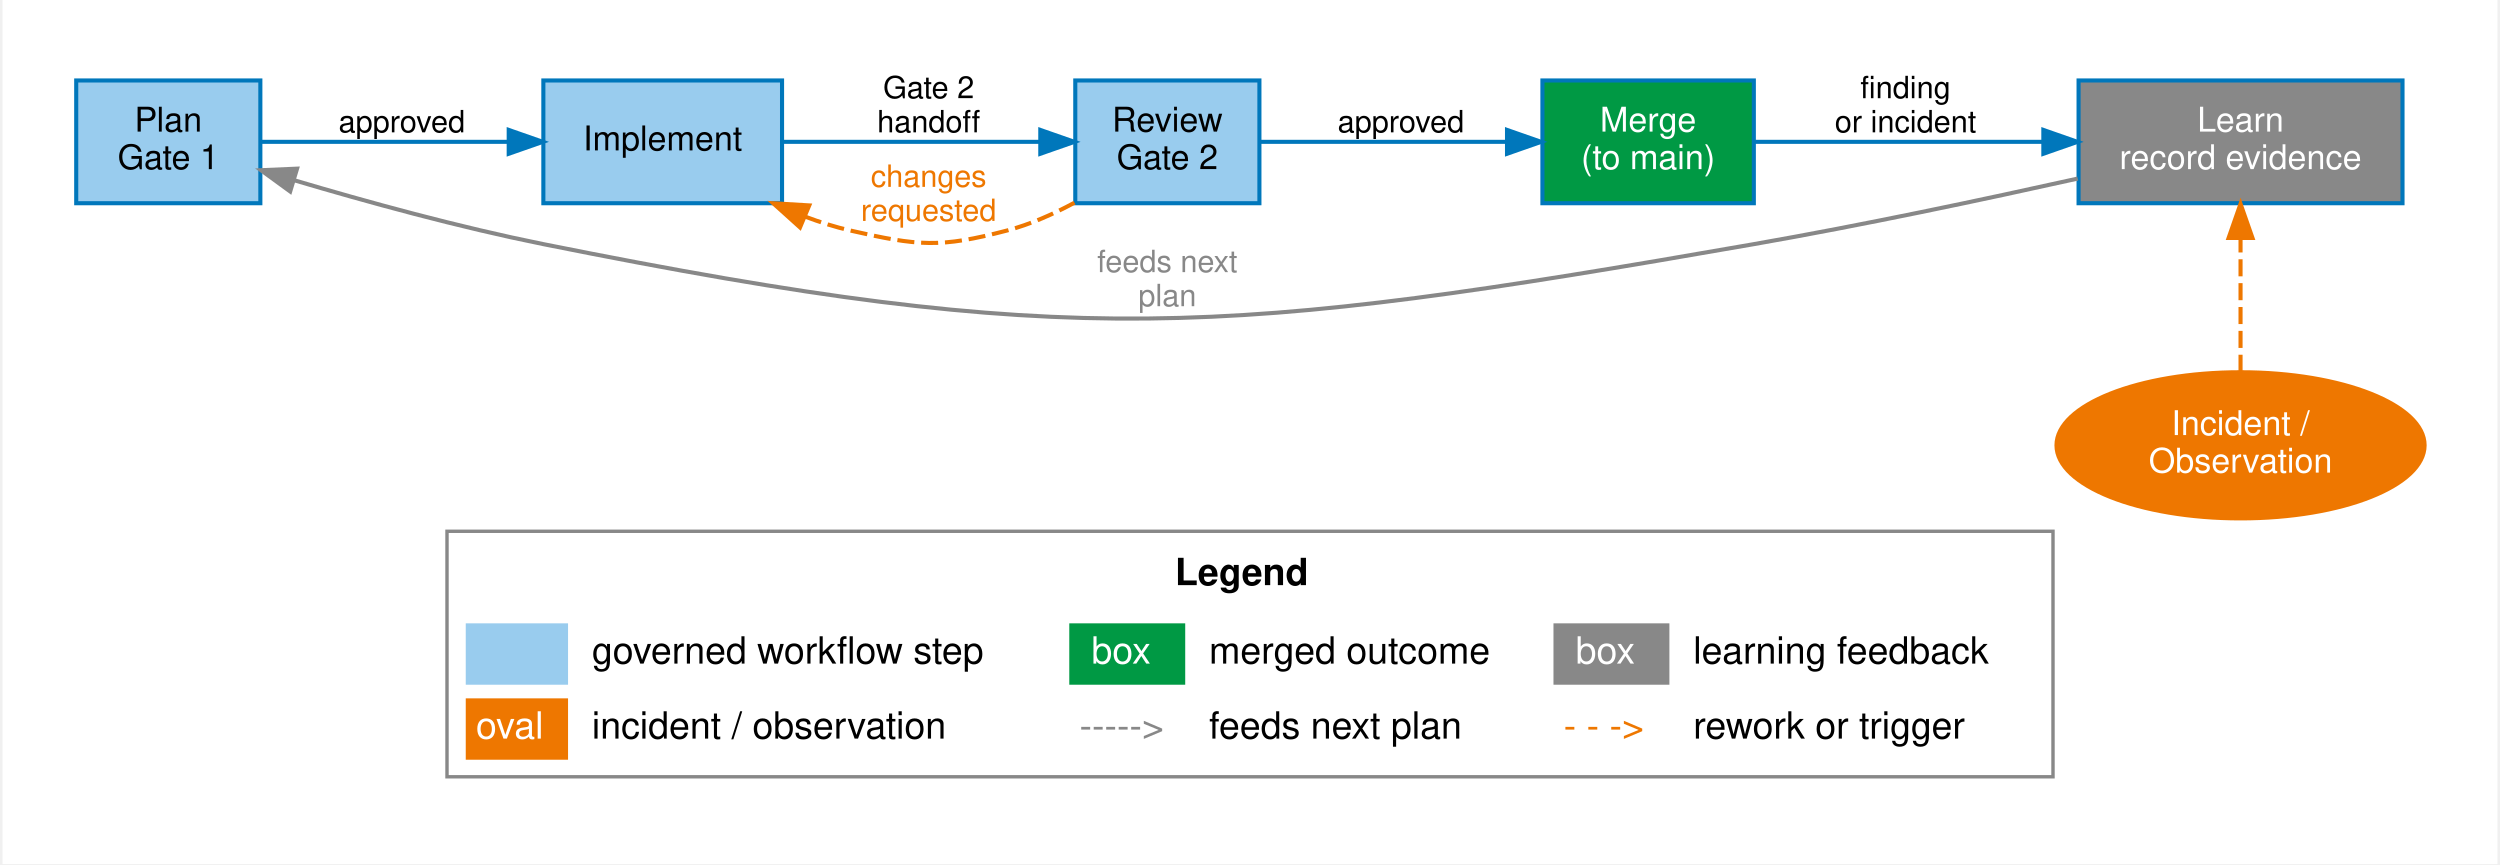
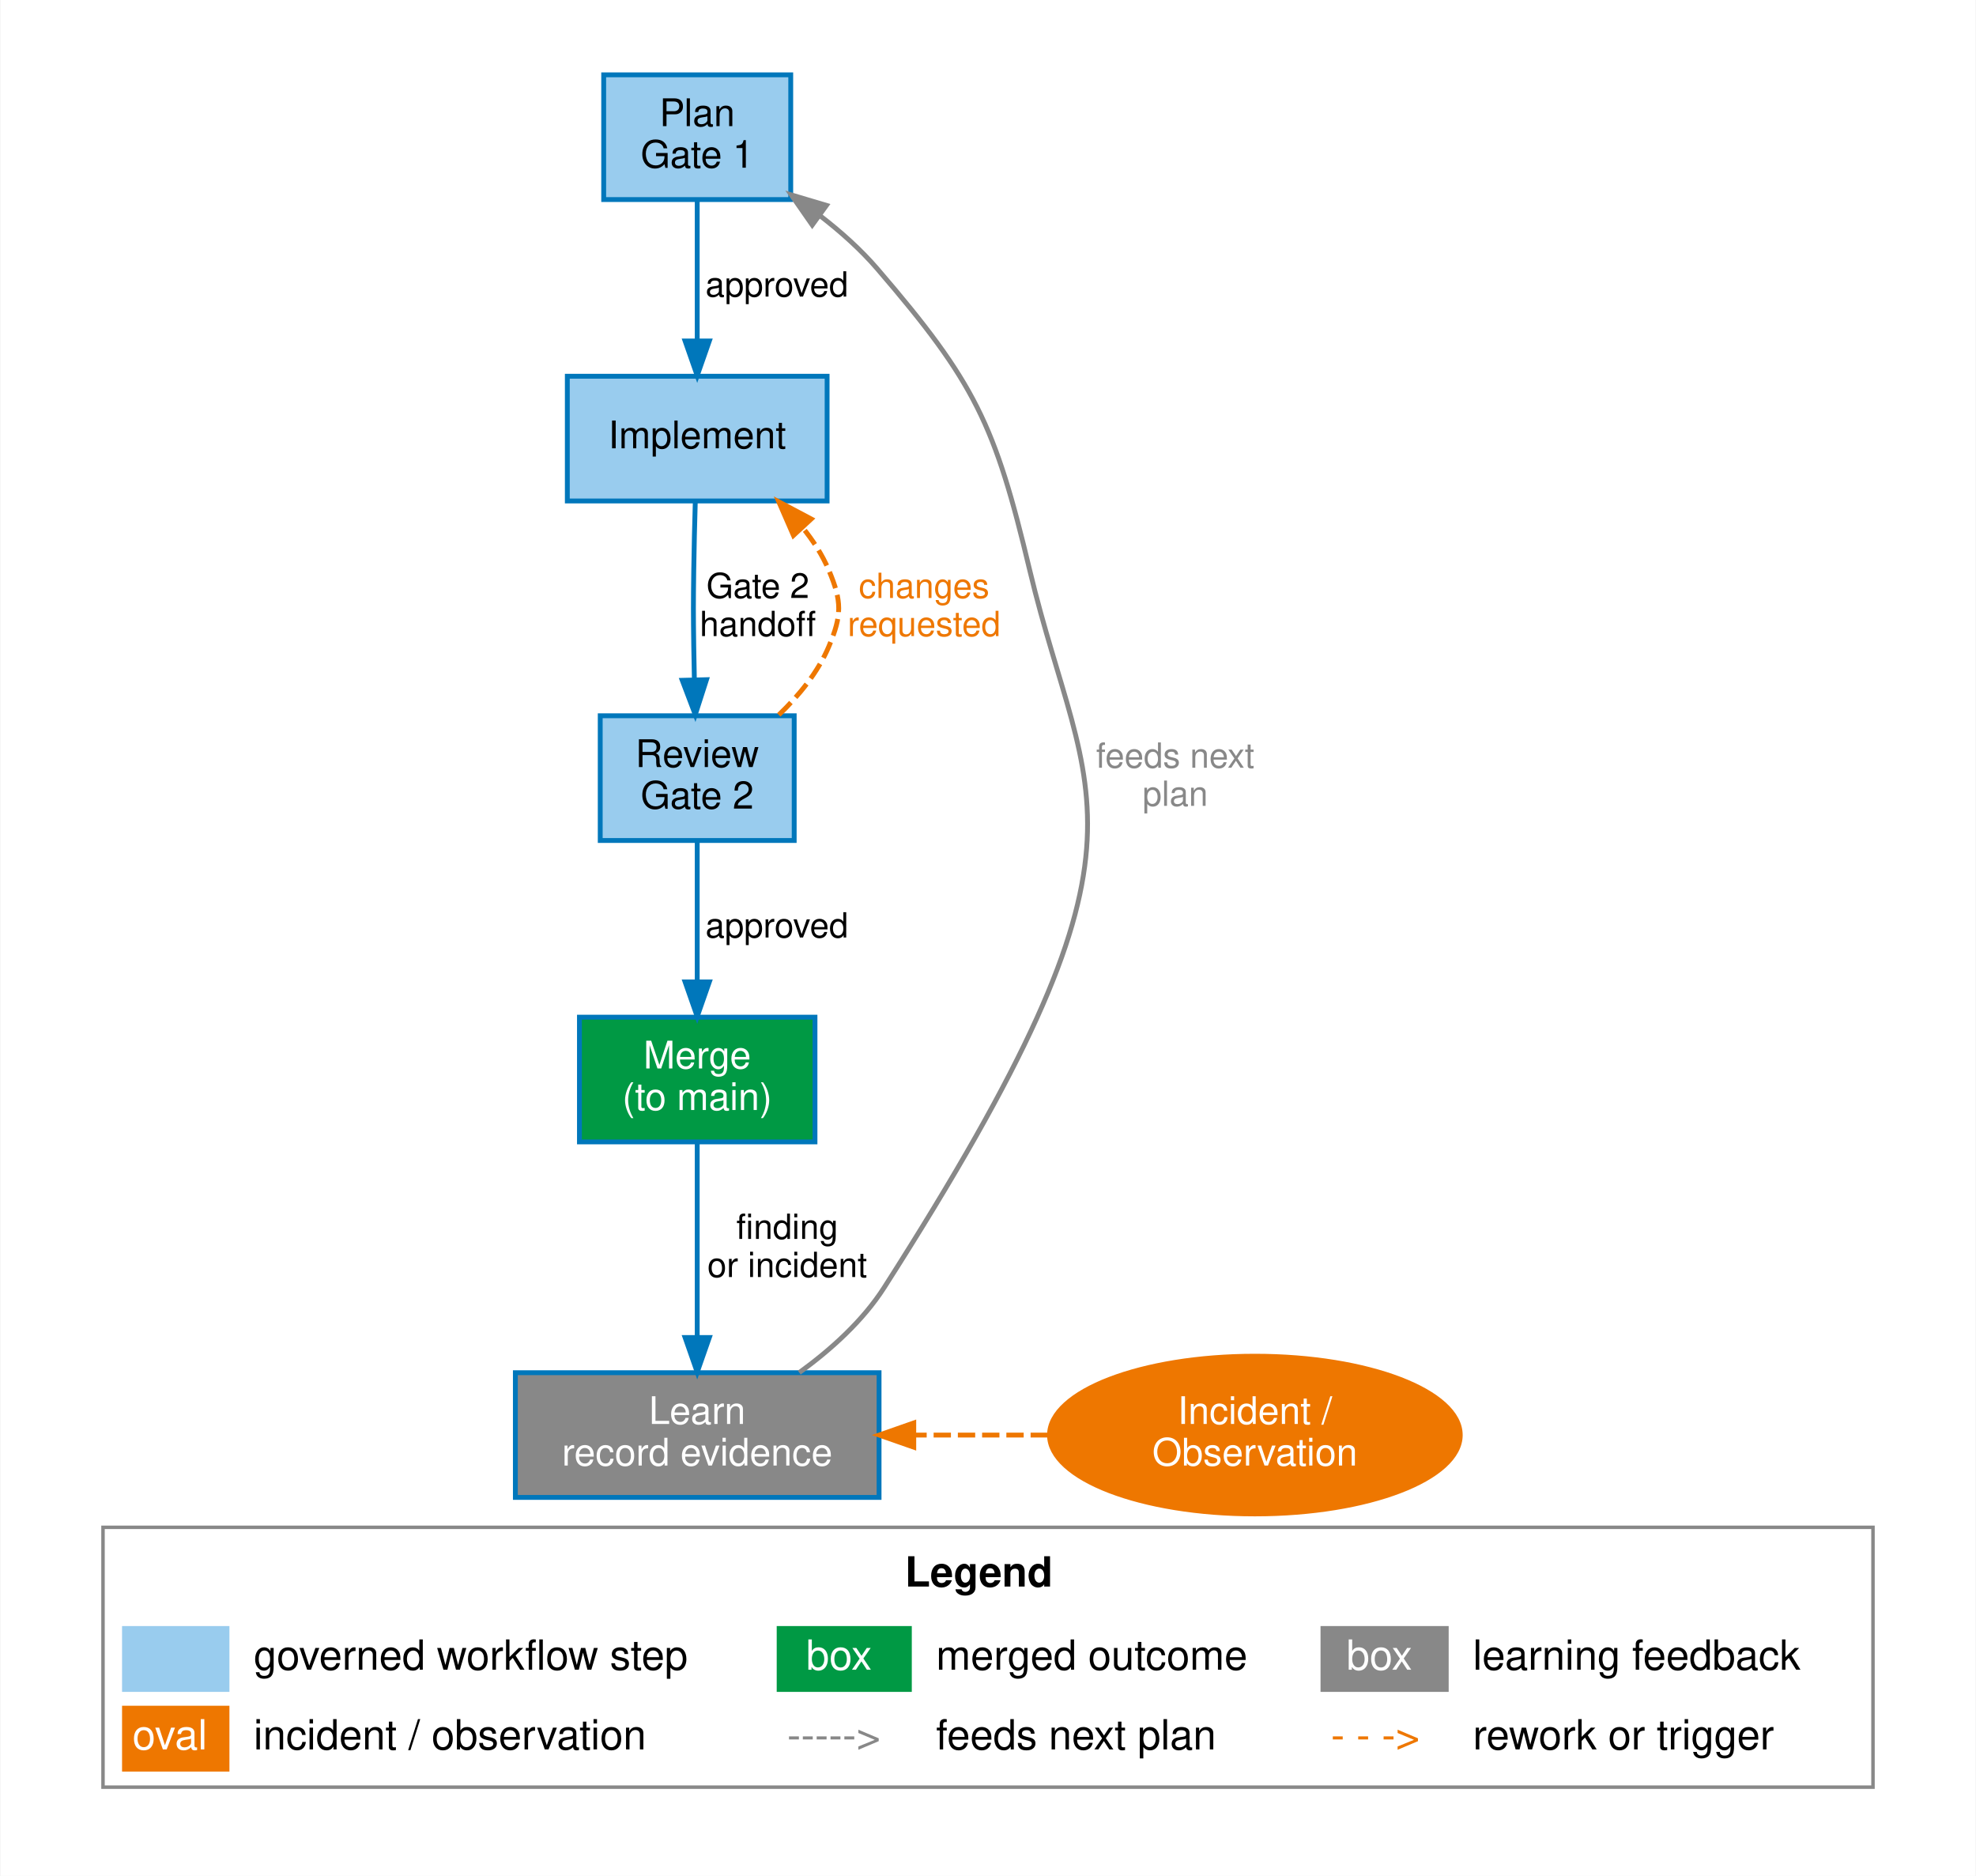
- <svg xmlns="http://www.w3.org/2000/svg" width="732pt" height="253pt" viewBox="0.00 0.00 731.68 253.41">
-   <g id="graph0" class="graph" transform="scale(1 1) rotate(0) translate(21.6 231.81)">
-     <polygon fill="white" stroke="transparent" points="-21.6,21.6 -21.6,-231.81 710.08,-231.81 710.08,21.6 -21.6,21.6" />
-     <polygon fill="white" stroke="transparent" points="108.74,-4 108.74,-76 579.74,-76 579.74,-4 108.74,-4" />
-     <text text-anchor="start" x="322.24" y="-60.2" font-family="Helvetica,sans-Serif" font-weight="bold" font-size="11.00">Legend</text>
-     <polygon fill="#99ccee" stroke="transparent" points="114.24,-31 114.24,-49 144.24,-49 144.24,-31 114.24,-31" />
-     <text text-anchor="start" x="151.24" y="-37.2" font-family="Helvetica,sans-Serif" font-size="11.00">governed workflow step</text>
-     <polygon fill="#009944" stroke="transparent" points="291.24,-31 291.24,-49 325.24,-49 325.24,-31 291.24,-31" />
-     <text text-anchor="start" x="297.74" y="-37.2" font-family="Helvetica,sans-Serif" font-size="11.00" fill="white">box</text>
-     <text text-anchor="start" x="332.24" y="-37.2" font-family="Helvetica,sans-Serif" font-size="11.00">merged outcome</text>
-     <polygon fill="#888888" stroke="transparent" points="433.24,-31 433.24,-49 467.24,-49 467.24,-31 433.24,-31" />
-     <text text-anchor="start" x="439.74" y="-37.2" font-family="Helvetica,sans-Serif" font-size="11.00" fill="white">box</text>
-     <text text-anchor="start" x="474.24" y="-37.2" font-family="Helvetica,sans-Serif" font-size="11.00">learning feedback</text>
-     <polygon fill="#ee7700" stroke="transparent" points="114.24,-9 114.24,-27 144.24,-27 144.24,-9 114.24,-9" />
-     <text text-anchor="start" x="117.24" y="-15.2" font-family="Helvetica,sans-Serif" font-size="11.00" fill="white">oval</text>
-     <text text-anchor="start" x="151.24" y="-15.2" font-family="Helvetica,sans-Serif" font-size="11.00">incident / observation</text>
-     <text text-anchor="start" x="294.24" y="-15.2" font-family="Helvetica,sans-Serif" font-size="11.00" fill="#888888">-----&gt;</text>
-     <text text-anchor="start" x="332.24" y="-15.2" font-family="Helvetica,sans-Serif" font-size="11.00">feeds next plan</text>
-     <text text-anchor="start" x="436.24" y="-15.2" font-family="Helvetica,sans-Serif" font-size="11.00" fill="#ee7700">- - -&gt;</text>
-     <text text-anchor="start" x="474.24" y="-15.2" font-family="Helvetica,sans-Serif" font-size="11.00">rework or trigger</text>
-     <polygon fill="none" stroke="#888888" points="108.74,-4 108.74,-76 579.74,-76 579.74,-4 108.74,-4" />
+ <svg xmlns="http://www.w3.org/2000/svg" width="570pt" height="541pt" viewBox="0.00 0.00 570.20 541.45">
+   <g id="graph0" class="graph" transform="scale(1 1) rotate(0) translate(21.6 519.85)">
+     <polygon fill="white" stroke="transparent" points="-21.6,21.6 -21.6,-519.85 548.6,-519.85 548.6,21.6 -21.6,21.6" />
+     <polygon fill="white" stroke="transparent" points="8,-4 8,-79 519,-79 519,-4 8,-4" />
+     <text text-anchor="start" x="239.5" y="-61.9" font-family="Helvetica,sans-Serif" font-weight="bold" font-size="12.00">Legend</text>
+     <polygon fill="#99ccee" stroke="transparent" points="13.5,-31.5 13.5,-50.5 44.5,-50.5 44.5,-31.5 13.5,-31.5" />
+     <text text-anchor="start" x="51.5" y="-37.9" font-family="Helvetica,sans-Serif" font-size="12.00">governed workflow step</text>
+     <polygon fill="#009944" stroke="transparent" points="202.5,-31.5 202.5,-50.5 241.5,-50.5 241.5,-31.5 202.5,-31.5" />
+     <text text-anchor="start" x="211" y="-37.9" font-family="Helvetica,sans-Serif" font-size="12.00" fill="white">box</text>
+     <text text-anchor="start" x="248.5" y="-37.9" font-family="Helvetica,sans-Serif" font-size="12.00">merged outcome</text>
+     <polygon fill="#888888" stroke="transparent" points="359.5,-31.5 359.5,-50.5 396.5,-50.5 396.5,-31.5 359.5,-31.5" />
+     <text text-anchor="start" x="367" y="-37.9" font-family="Helvetica,sans-Serif" font-size="12.00" fill="white">box</text>
+     <text text-anchor="start" x="403.5" y="-37.9" font-family="Helvetica,sans-Serif" font-size="12.00">learning feedback</text>
+     <polygon fill="#ee7700" stroke="transparent" points="13.5,-8.5 13.5,-27.5 44.5,-27.5 44.5,-8.5 13.5,-8.5" />
+     <text text-anchor="start" x="16.5" y="-14.9" font-family="Helvetica,sans-Serif" font-size="12.00" fill="white">oval</text>
+     <text text-anchor="start" x="51.5" y="-14.9" font-family="Helvetica,sans-Serif" font-size="12.00">incident / observation</text>
+     <text text-anchor="start" x="205.5" y="-14.9" font-family="Helvetica,sans-Serif" font-size="12.00" fill="#888888">-----&gt;</text>
+     <text text-anchor="start" x="248.5" y="-14.9" font-family="Helvetica,sans-Serif" font-size="12.00">feeds next plan</text>
+     <text text-anchor="start" x="362.5" y="-14.9" font-family="Helvetica,sans-Serif" font-size="12.00" fill="#ee7700">- - -&gt;</text>
+     <text text-anchor="start" x="403.5" y="-14.9" font-family="Helvetica,sans-Serif" font-size="12.00">rework or trigger</text>
+     <polygon fill="none" stroke="#888888" points="8,-4 8,-79 519,-79 519,-4 8,-4" />
    <g id="node1" class="node">
-       <polygon fill="#99ccee" stroke="#0077bb" stroke-width="1.2" points="54,-208.21 0,-208.21 0,-172.21 54,-172.21 54,-208.21" />
-       <text text-anchor="middle" x="27" y="-193.21" font-family="Helvetica,sans-Serif" font-size="10.00">Plan</text>
-       <text text-anchor="middle" x="27" y="-182.21" font-family="Helvetica,sans-Serif" font-size="10.00">Gate 1</text>
+       <polygon fill="#99ccee" stroke="#0077bb" stroke-width="1.4" points="206.55,-498.25 152.55,-498.25 152.55,-462.25 206.55,-462.25 206.55,-498.25" />
+       <text text-anchor="middle" x="179.55" y="-483.45" font-family="Helvetica,sans-Serif" font-size="11.00">Plan</text>
+       <text text-anchor="middle" x="179.55" y="-471.45" font-family="Helvetica,sans-Serif" font-size="11.00">Gate 1</text>
    </g>
    <g id="node2" class="node">
-       <polygon fill="#99ccee" stroke="#0077bb" stroke-width="1.2" points="207,-208.21 137,-208.21 137,-172.21 207,-172.21 207,-208.21" />
-       <text text-anchor="middle" x="172" y="-187.71" font-family="Helvetica,sans-Serif" font-size="10.00">Implement</text>
+       <polygon fill="#99ccee" stroke="#0077bb" stroke-width="1.4" points="217.05,-411.25 142.05,-411.25 142.05,-375.25 217.05,-375.25 217.05,-411.25" />
+       <text text-anchor="middle" x="179.55" y="-390.45" font-family="Helvetica,sans-Serif" font-size="11.00">Implement</text>
    </g>
    <g id="edge1" class="edge">
-       <path fill="none" stroke="#0077bb" stroke-width="1.2" d="M54.23,-190.21C74.46,-190.21 102.9,-190.21 126.65,-190.21" />
-       <polygon fill="#0077bb" stroke="#0077bb" stroke-width="1.2" points="126.84,-193.71 136.84,-190.21 126.84,-186.71 126.84,-193.71" />
-       <text text-anchor="middle" x="95.5" y="-193.01" font-family="Helvetica,sans-Serif" font-size="9.00">approved</text>
+       <path fill="none" stroke="#0077bb" stroke-width="1.4" d="M179.55,-462.05C179.55,-450.42 179.55,-434.8 179.55,-421.49" />
+       <polygon fill="#0077bb" stroke="#0077bb" stroke-width="1.4" points="183.05,-421.43 179.55,-411.43 176.05,-421.43 183.05,-421.43" />
+       <text text-anchor="middle" x="202.55" y="-434.25" font-family="Helvetica,sans-Serif" font-size="10.00">approved</text>
    </g>
    <g id="node3" class="node">
-       <polygon fill="#99ccee" stroke="#0077bb" stroke-width="1.2" points="347,-208.21 293,-208.21 293,-172.21 347,-172.21 347,-208.21" />
-       <text text-anchor="middle" x="320" y="-193.21" font-family="Helvetica,sans-Serif" font-size="10.00">Review</text>
-       <text text-anchor="middle" x="320" y="-182.21" font-family="Helvetica,sans-Serif" font-size="10.00">Gate 2</text>
+       <polygon fill="#99ccee" stroke="#0077bb" stroke-width="1.4" points="207.55,-313.25 151.55,-313.25 151.55,-277.25 207.55,-277.25 207.55,-313.25" />
+       <text text-anchor="middle" x="179.55" y="-298.45" font-family="Helvetica,sans-Serif" font-size="11.00">Review</text>
+       <text text-anchor="middle" x="179.55" y="-286.45" font-family="Helvetica,sans-Serif" font-size="11.00">Gate 2</text>
    </g>
    <g id="edge2" class="edge">
-       <path fill="none" stroke="#0077bb" stroke-width="1.2" d="M207.23,-190.21C229.89,-190.21 259.57,-190.21 282.65,-190.21" />
-       <polygon fill="#0077bb" stroke="#0077bb" stroke-width="1.2" points="282.74,-193.71 292.74,-190.21 282.74,-186.71 282.74,-193.71" />
-       <text text-anchor="middle" x="250" y="-203.01" font-family="Helvetica,sans-Serif" font-size="9.00">Gate 2</text>
-       <text text-anchor="middle" x="250" y="-193.01" font-family="Helvetica,sans-Serif" font-size="9.00">handoff</text>
+       <path fill="none" stroke="#0077bb" stroke-width="1.4" d="M178.99,-374.94C178.81,-368.73 178.64,-361.68 178.55,-355.25 178.42,-345.48 178.42,-343.03 178.55,-333.25 178.59,-330.14 178.66,-326.88 178.73,-323.64" />
+       <polygon fill="#0077bb" stroke="#0077bb" stroke-width="1.4" points="182.23,-323.66 178.99,-313.57 175.23,-323.48 182.23,-323.66" />
+       <text text-anchor="middle" x="197.05" y="-347.25" font-family="Helvetica,sans-Serif" font-size="10.00">Gate 2</text>
+       <text text-anchor="middle" x="197.05" y="-336.25" font-family="Helvetica,sans-Serif" font-size="10.00">handoff</text>
    </g>
    <g id="edge4" class="edge">
-       <path fill="none" stroke="#ee7700" stroke-width="1.2" stroke-dasharray="5,2" d="M292.76,-172.36C286.54,-169 279.74,-165.99 273,-164.21 253.23,-159.01 246.93,-159.66 227,-164.21 222.6,-165.22 218.14,-166.63 213.77,-168.28" />
-       <polygon fill="#ee7700" stroke="#ee7700" stroke-width="1.2" points="212.27,-165.11 204.4,-172.2 214.98,-171.57 212.27,-165.11" />
-       <text text-anchor="middle" x="250" y="-177.01" font-family="Helvetica,sans-Serif" font-size="9.00" fill="#ee7700">changes</text>
-       <text text-anchor="middle" x="250" y="-167.01" font-family="Helvetica,sans-Serif" font-size="9.00" fill="#ee7700">requested</text>
+       <path fill="none" stroke="#ee7700" stroke-width="1.4" stroke-dasharray="5,2" d="M203.1,-313.5C208.93,-319.08 214.4,-325.79 217.55,-333.25 221.35,-342.26 221.35,-346.25 217.55,-355.25 215.68,-359.69 212.99,-363.85 209.89,-367.67" />
+       <polygon fill="#ee7700" stroke="#ee7700" stroke-width="1.4" points="207.33,-365.3 203.1,-375.01 212.46,-370.05 207.33,-365.3" />
+       <text text-anchor="middle" x="245.05" y="-347.25" font-family="Helvetica,sans-Serif" font-size="10.00" fill="#ee7700">changes</text>
+       <text text-anchor="middle" x="245.05" y="-336.25" font-family="Helvetica,sans-Serif" font-size="10.00" fill="#ee7700">requested</text>
    </g>
    <g id="node4" class="node">
-       <polygon fill="#009944" stroke="#0077bb" stroke-width="1.2" points="492,-208.21 430,-208.21 430,-172.21 492,-172.21 492,-208.21" />
-       <text text-anchor="middle" x="461" y="-193.21" font-family="Helvetica,sans-Serif" font-size="10.00" fill="white">Merge</text>
-       <text text-anchor="middle" x="461" y="-182.21" font-family="Helvetica,sans-Serif" font-size="10.00" fill="white">(to main)</text>
+       <polygon fill="#009944" stroke="#0077bb" stroke-width="1.4" points="213.55,-226.25 145.55,-226.25 145.55,-190.25 213.55,-190.25 213.55,-226.25" />
+       <text text-anchor="middle" x="179.55" y="-211.45" font-family="Helvetica,sans-Serif" font-size="11.00" fill="white">Merge</text>
+       <text text-anchor="middle" x="179.55" y="-199.45" font-family="Helvetica,sans-Serif" font-size="11.00" fill="white">(to main)</text>
    </g>
    <g id="edge3" class="edge">
-       <path fill="none" stroke="#0077bb" stroke-width="1.2" d="M347.14,-190.21C367.47,-190.21 396.03,-190.21 419.33,-190.21" />
-       <polygon fill="#0077bb" stroke="#0077bb" stroke-width="1.2" points="419.62,-193.71 429.62,-190.21 419.62,-186.71 419.62,-193.71" />
-       <text text-anchor="middle" x="388.5" y="-193.01" font-family="Helvetica,sans-Serif" font-size="9.00">approved</text>
+       <path fill="none" stroke="#0077bb" stroke-width="1.4" d="M179.55,-277.05C179.55,-265.42 179.55,-249.8 179.55,-236.49" />
+       <polygon fill="#0077bb" stroke="#0077bb" stroke-width="1.4" points="183.05,-236.43 179.55,-226.43 176.05,-236.43 183.05,-236.43" />
+       <text text-anchor="middle" x="202.55" y="-249.25" font-family="Helvetica,sans-Serif" font-size="10.00">approved</text>
    </g>
    <g id="node5" class="node">
-       <polygon fill="#888888" stroke="#0077bb" stroke-width="1.2" points="682.24,-208.21 587.24,-208.21 587.24,-172.21 682.24,-172.21 682.24,-208.21" />
-       <text text-anchor="middle" x="634.74" y="-193.21" font-family="Helvetica,sans-Serif" font-size="10.00" fill="white">Learn</text>
-       <text text-anchor="middle" x="634.74" y="-182.21" font-family="Helvetica,sans-Serif" font-size="10.00" fill="white">record evidence</text>
+       <polygon fill="#888888" stroke="#0077bb" stroke-width="1.4" points="232.05,-123.63 127.05,-123.63 127.05,-87.63 232.05,-87.63 232.05,-123.63" />
+       <text text-anchor="middle" x="179.55" y="-108.83" font-family="Helvetica,sans-Serif" font-size="11.00" fill="white">Learn</text>
+       <text text-anchor="middle" x="179.55" y="-96.83" font-family="Helvetica,sans-Serif" font-size="11.00" fill="white">record evidence</text>
    </g>
    <g id="edge5" class="edge">
-       <path fill="none" stroke="#0077bb" stroke-width="1.2" d="M492.31,-190.21C515.64,-190.21 548.55,-190.21 576.76,-190.21" />
-       <polygon fill="#0077bb" stroke="#0077bb" stroke-width="1.2" points="576.91,-193.71 586.91,-190.21 576.91,-186.71 576.91,-193.71" />
-       <text text-anchor="middle" x="536.5" y="-203.01" font-family="Helvetica,sans-Serif" font-size="9.00">finding</text>
-       <text text-anchor="middle" x="536.5" y="-193.01" font-family="Helvetica,sans-Serif" font-size="9.00">or incident</text>
+       <path fill="none" stroke="#0077bb" stroke-width="1.4" d="M179.55,-190.18C179.55,-174.79 179.55,-151.88 179.55,-133.94" />
+       <polygon fill="#0077bb" stroke="#0077bb" stroke-width="1.4" points="183.05,-133.78 179.55,-123.78 176.05,-133.78 183.05,-133.78" />
+       <text text-anchor="middle" x="205.55" y="-162.25" font-family="Helvetica,sans-Serif" font-size="10.00">finding</text>
+       <text text-anchor="middle" x="205.55" y="-151.25" font-family="Helvetica,sans-Serif" font-size="10.00">or incident</text>
    </g>
    <g id="edge7" class="edge">
-       <path fill="none" stroke="#888888" stroke-width="1.2" d="M586.98,-179.44C559.43,-173.31 523.84,-165.77 492,-160.21 336.57,-133.08 291.69,-129.17 137,-160.21 112.36,-165.16 85.1,-172.66 64,-178.93" />
-       <polygon fill="#888888" stroke="#888888" stroke-width="1.2" points="62.75,-175.65 54.18,-181.89 64.77,-182.35 62.75,-175.65" />
-       <text text-anchor="middle" x="320" y="-152.01" font-family="Helvetica,sans-Serif" font-size="9.00" fill="#888888">feeds next</text>
-       <text text-anchor="middle" x="320" y="-142.01" font-family="Helvetica,sans-Serif" font-size="9.00" fill="#888888">plan</text>
+       <path fill="none" stroke="#888888" stroke-width="1.4" d="M209.01,-123.66C218.12,-130.26 227.37,-138.58 233.55,-148.25 316.9,-278.68 291.96,-286.44 275.55,-355.25 265.5,-397.4 259.81,-409.4 231.55,-442.25 226.73,-447.86 220.9,-453.05 214.9,-457.67" />
+       <polygon fill="#888888" stroke="#888888" stroke-width="1.4" points="212.76,-454.9 206.7,-463.6 216.86,-460.57 212.76,-454.9" />
+       <text text-anchor="middle" x="317.55" y="-298.25" font-family="Helvetica,sans-Serif" font-size="10.00" fill="#888888">feeds next</text>
+       <text text-anchor="middle" x="317.55" y="-287.25" font-family="Helvetica,sans-Serif" font-size="10.00" fill="#888888">plan</text>
    </g>
    <g id="node6" class="node">
-       <ellipse fill="#ee7700" stroke="#ee7700" stroke-width="1.2" cx="634.74" cy="-101.21" rx="53.98" ry="21.43" />
-       <text text-anchor="middle" x="634.74" y="-104.21" font-family="Helvetica,sans-Serif" font-size="10.00" fill="white">Incident /</text>
-       <text text-anchor="middle" x="634.74" y="-93.21" font-family="Helvetica,sans-Serif" font-size="10.00" fill="white">Observation</text>
+       <ellipse fill="#ee7700" stroke="#ee7700" stroke-width="1.4" cx="340.55" cy="-105.63" rx="59.29" ry="22.76" />
+       <text text-anchor="middle" x="340.55" y="-108.83" font-family="Helvetica,sans-Serif" font-size="11.00" fill="white">Incident /</text>
+       <text text-anchor="middle" x="340.55" y="-96.83" font-family="Helvetica,sans-Serif" font-size="11.00" fill="white">Observation</text>
    </g>
    <g id="edge6" class="edge">
-       <path fill="none" stroke="#ee7700" stroke-width="1.2" stroke-dasharray="5,2" d="M634.74,-122.77C634.74,-135.85 634.74,-148.94 634.74,-162.03" />
-       <polygon fill="#ee7700" stroke="#ee7700" stroke-width="1.2" points="631.24,-162.03 634.74,-172.03 638.24,-162.03 631.24,-162.03" />
+       <path fill="none" stroke="#ee7700" stroke-width="1.4" stroke-dasharray="5,2" d="M280.8,-105.63C267.98,-105.63 255.16,-105.63 242.35,-105.63" />
+       <polygon fill="#ee7700" stroke="#ee7700" stroke-width="1.4" points="242.07,-102.13 232.07,-105.63 242.07,-109.13 242.07,-102.13" />
    </g>
  </g>
</svg>
